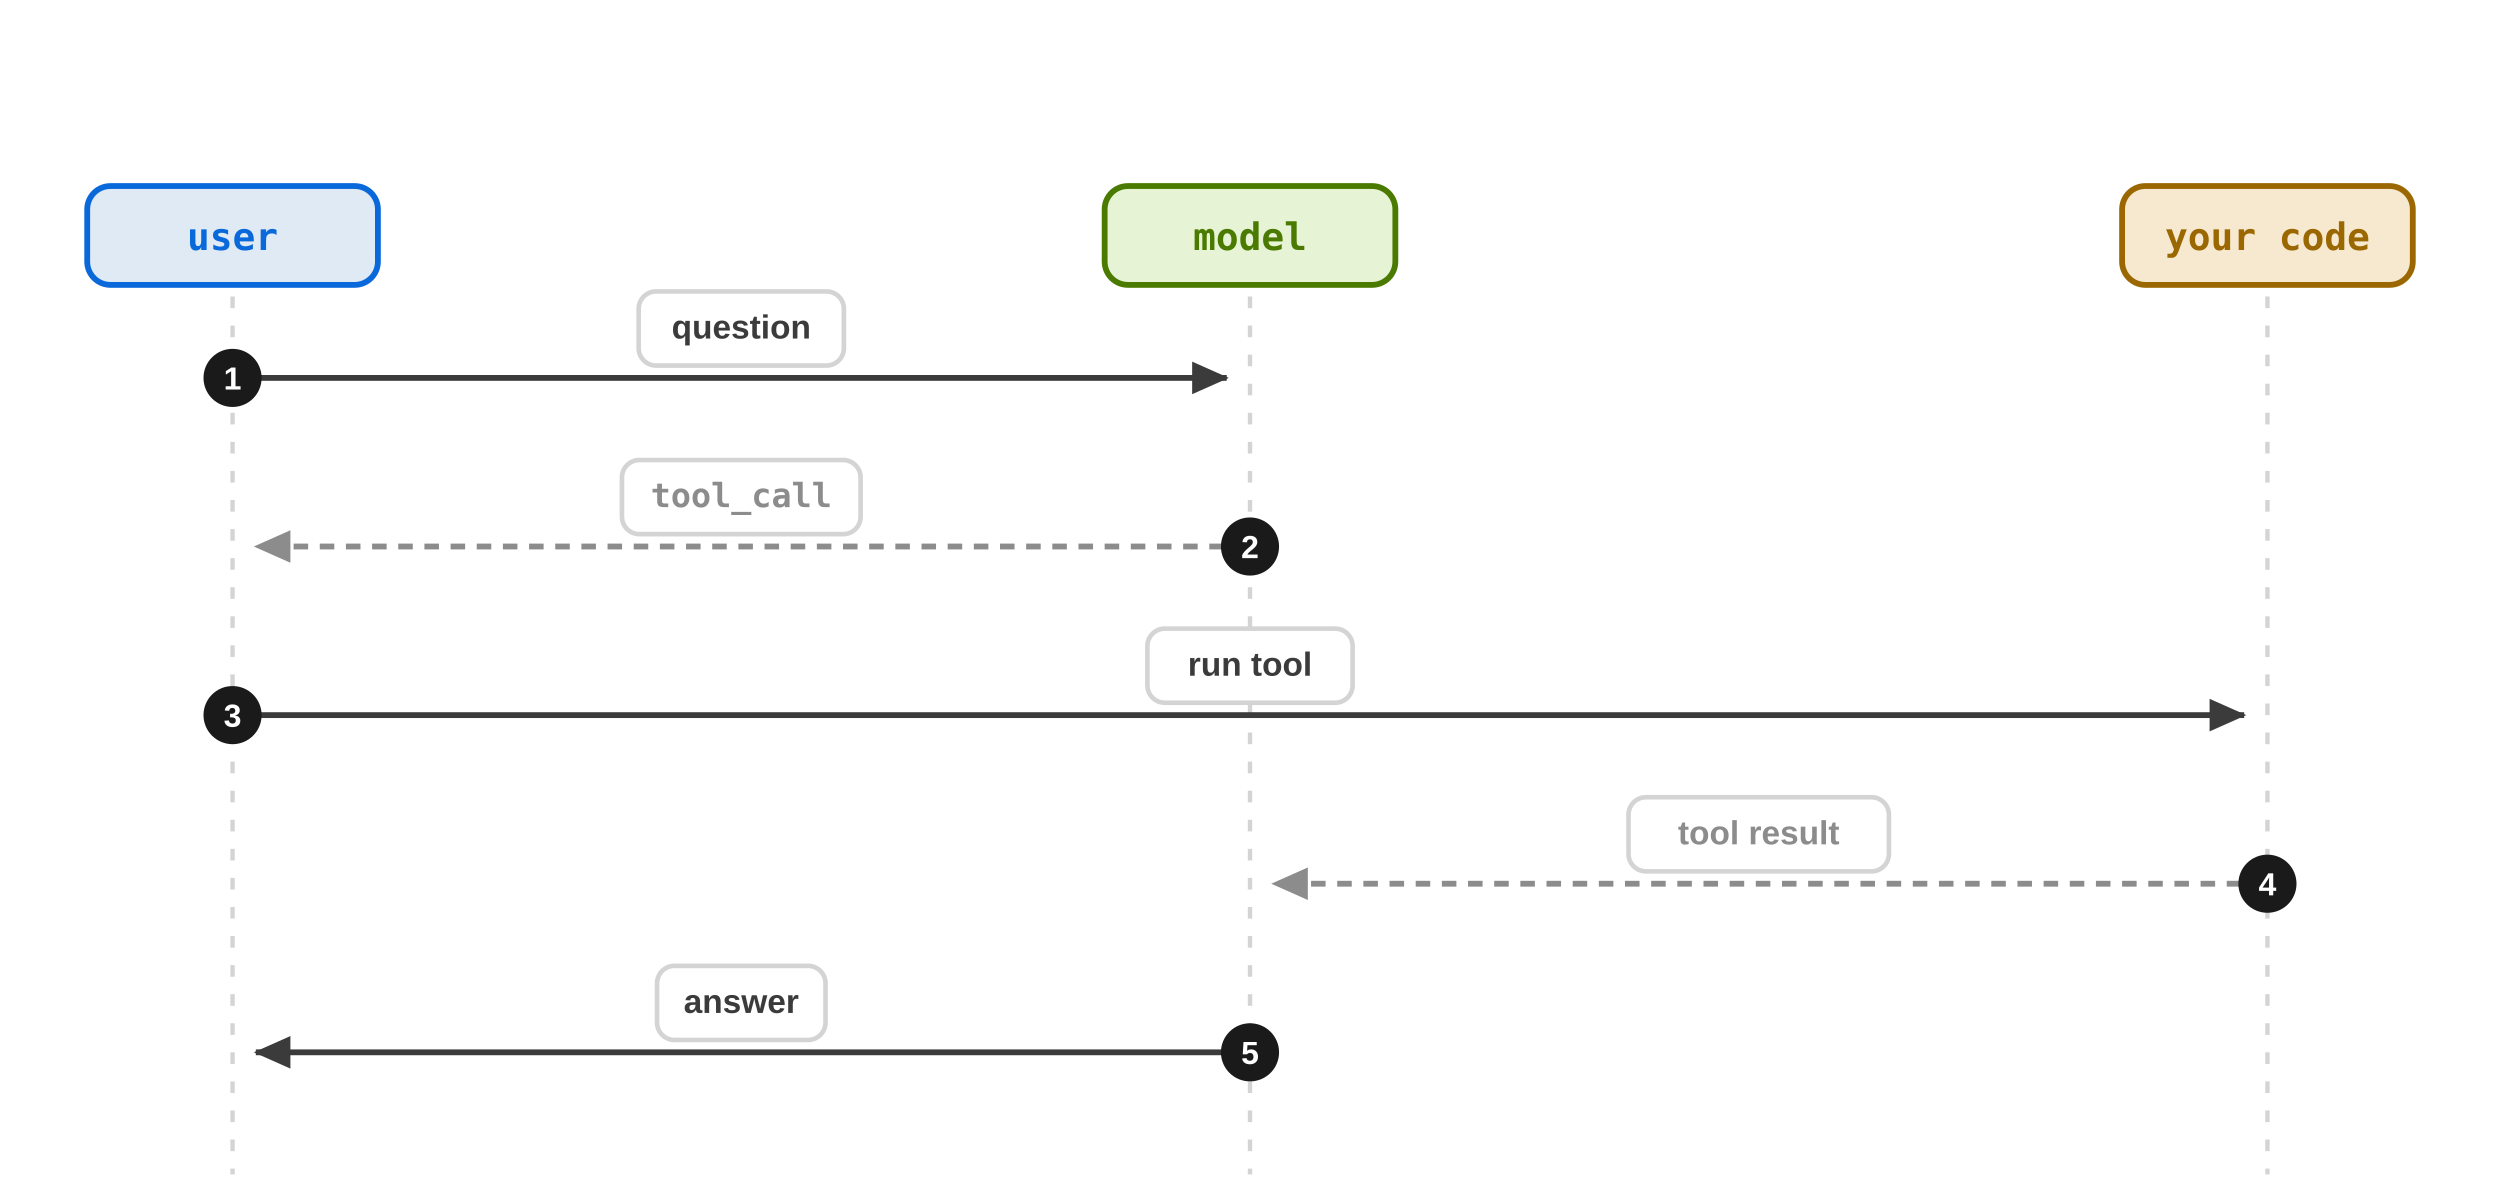
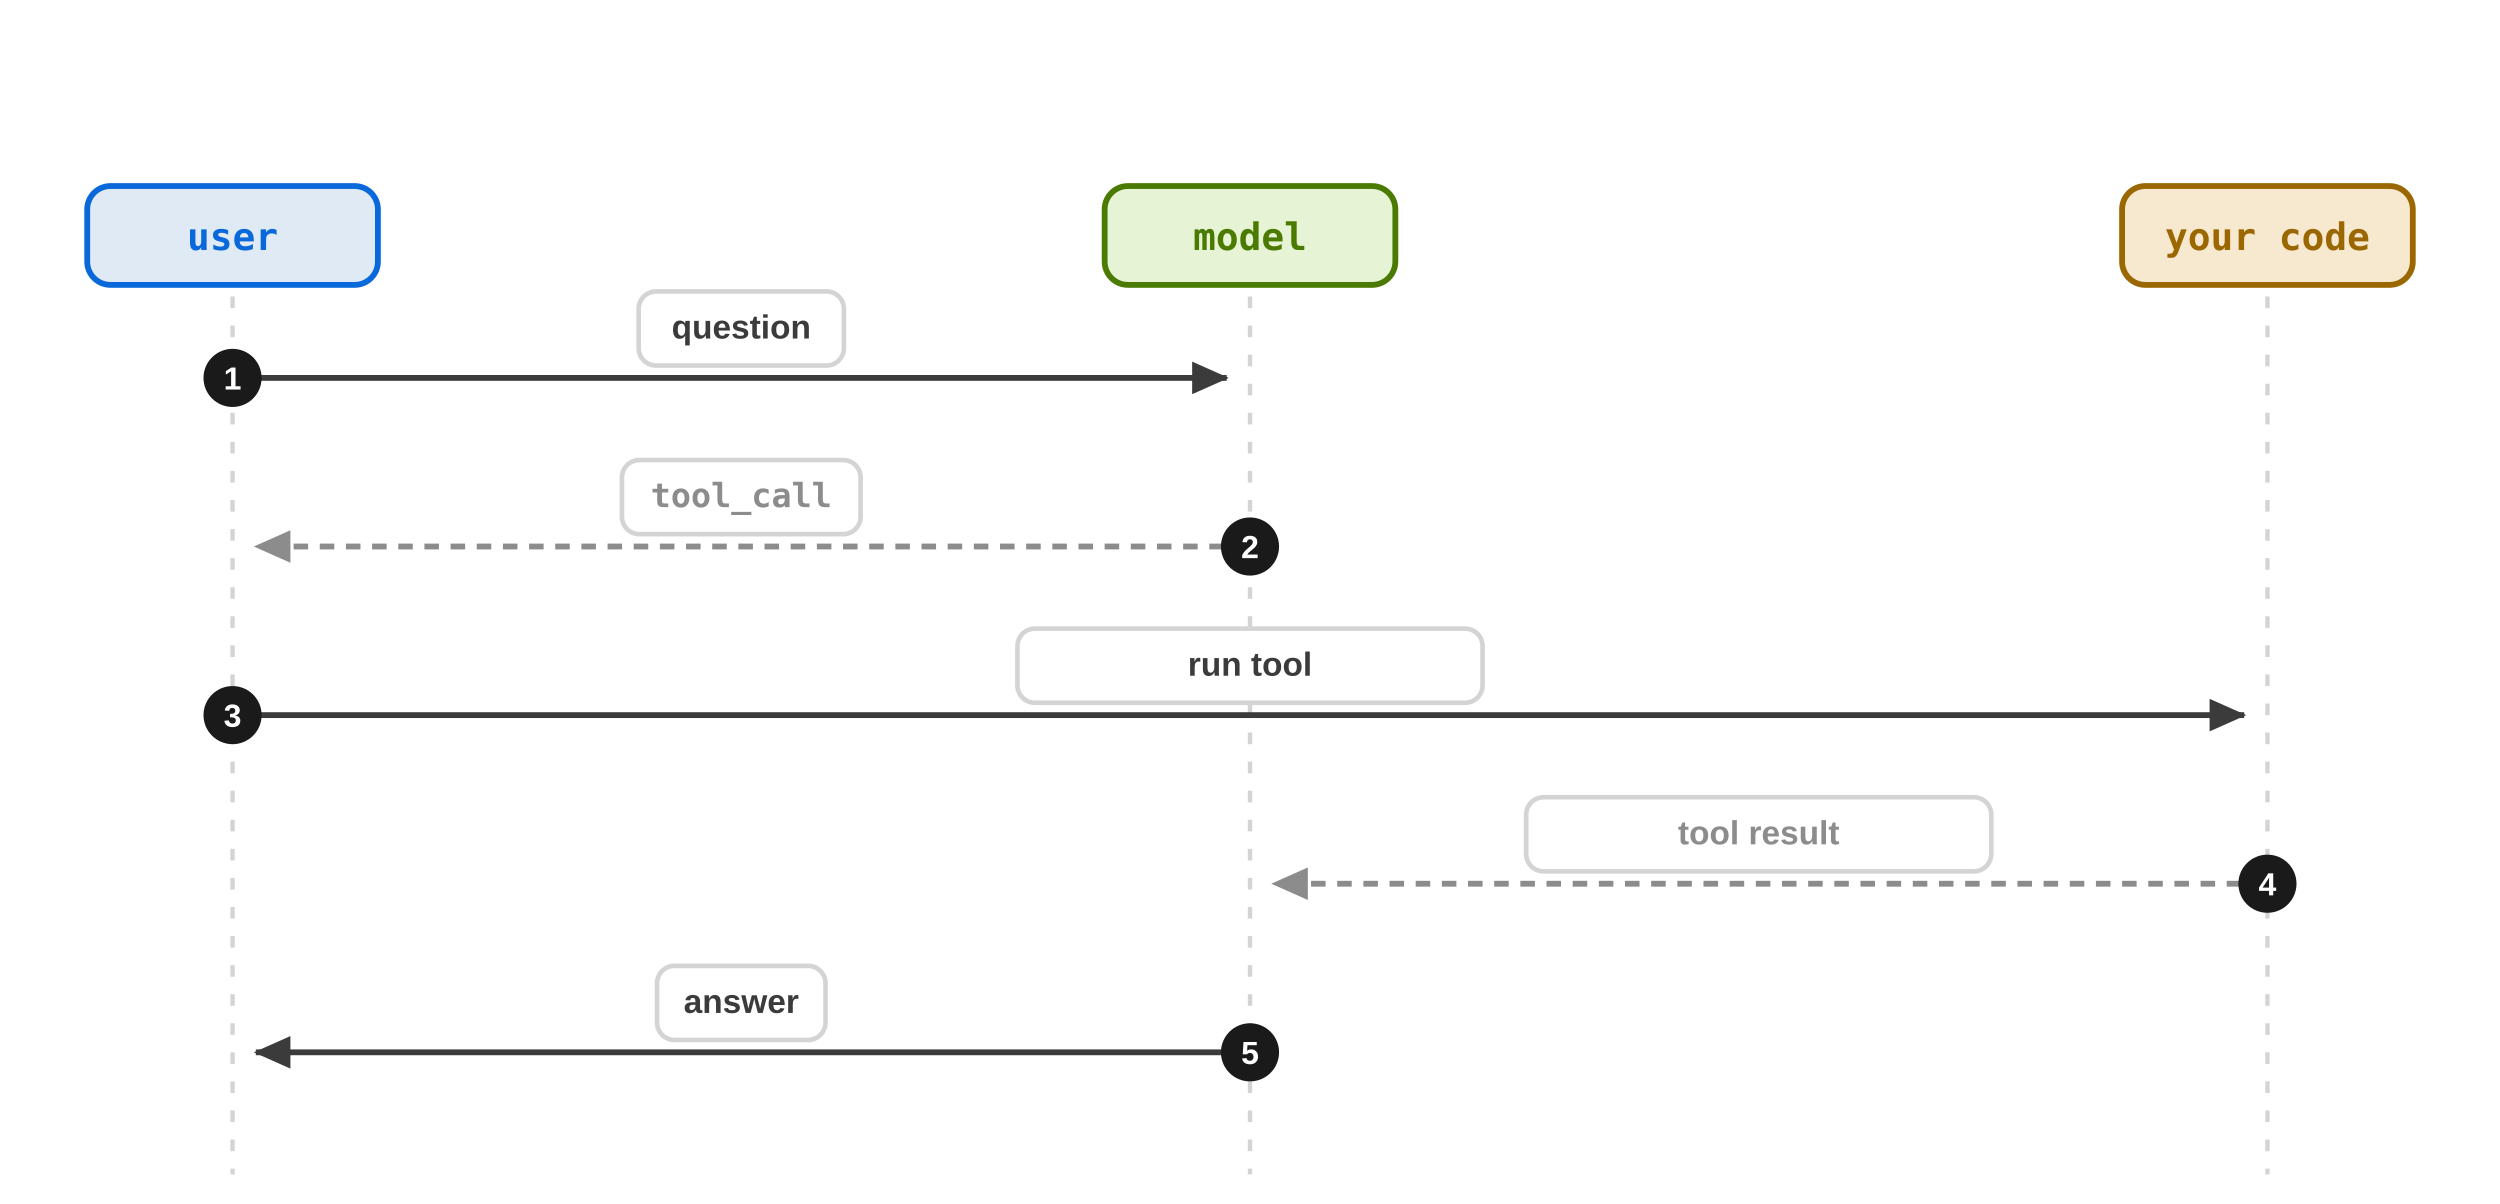
<svg xmlns="http://www.w3.org/2000/svg" class="gfx-dark" viewBox="0 0 860 414" role="img" aria-label="The LLM asks, your code answers, the LLM concludes. The model never runs your function; it only requests the call." preserveAspectRatio="xMidYMid meet" style="width:100%;height:auto;display:block;background:#0d0d0d;border:1px solid #2a2a2a;border-radius:8px;padding:14px;max-width:1040px;margin:1.5rem auto">
  <defs>
    <marker id="sq-a" viewBox="0 0 10 10" refX="8.5" refY="5" markerWidth="7" markerHeight="7" orient="auto">
      <path d="M0,1 L9,5 L0,9 Z" fill="var(--gfx-ink2,#3b3b3b)" />
    </marker>
    <marker id="sq-r" viewBox="0 0 10 10" refX="8.5" refY="5" markerWidth="7" markerHeight="7" orient="auto">
      <path d="M0,1 L9,5 L0,9 Z" fill="var(--gfx-faint,#8c8c8c)" />
    </marker>
  </defs>
  <line x1="80" y1="102" x2="80" y2="404" stroke="var(--gfx-line,#d4d4d4)" stroke-width="1.5" stroke-dasharray="4 6" />
  <rect x="30" y="64" width="100" height="34" rx="8" fill="var(--gfx-tint-blue,#dfeaf5)" stroke="var(--gfx-blue,#0969da)" stroke-width="2" />
  <text x="80" y="86" font-family="ui-monospace, SFMono-Regular, Menlo, Consolas, monospace" font-size="13" fill="var(--gfx-blue,#0969da)" text-anchor="middle" font-weight="700">user</text>
  <line x1="430" y1="102" x2="430" y2="404" stroke="var(--gfx-line,#d4d4d4)" stroke-width="1.5" stroke-dasharray="4 6" />
  <rect x="380" y="64" width="100" height="34" rx="8" fill="var(--gfx-tint-green,#e6f3d4)" stroke="var(--gfx-green,#4a7a00)" stroke-width="2" />
  <text x="430" y="86" font-family="ui-monospace, SFMono-Regular, Menlo, Consolas, monospace" font-size="13" fill="var(--gfx-green,#4a7a00)" text-anchor="middle" font-weight="700">model</text>
  <line x1="780" y1="102" x2="780" y2="404" stroke="var(--gfx-line,#d4d4d4)" stroke-width="1.5" stroke-dasharray="4 6" />
  <rect x="730" y="64" width="100" height="34" rx="8" fill="var(--gfx-tint-amber,#f7e9cf)" stroke="var(--gfx-amber,#9a6700)" stroke-width="2" />
  <text x="780" y="86" font-family="ui-monospace, SFMono-Regular, Menlo, Consolas, monospace" font-size="13" fill="var(--gfx-amber,#9a6700)" text-anchor="middle" font-weight="700">your code</text>
  <path d="M 80 130 L 422 130" fill="none" stroke="var(--gfx-ink2,#3b3b3b)" stroke-width="2" marker-end="url(#sq-a)" />
  <circle cx="80" cy="130" r="10" fill="var(--gfx-ink,#1a1a1a)" />
  <text x="80" y="134" font-family="Arial, 'Helvetica Neue', Helvetica, sans-serif" font-size="11" fill="var(--gfx-bg,#ffffff)" text-anchor="middle" font-weight="700">1</text>
  <rect x="219.7" y="100.25" width="70.6" height="25.5" rx="6" fill="var(--gfx-bg,#ffffff)" stroke="var(--gfx-line,#d4d4d4)" stroke-width="1.6" />
  <text x="255" y="116.45" font-family="Arial, 'Helvetica Neue', Helvetica, sans-serif" font-size="11.5" fill="var(--gfx-ink2,#3b3b3b)" text-anchor="middle" font-weight="700">question</text>
  <path d="M 430 188 L 88 188" fill="none" stroke="var(--gfx-faint,#8c8c8c)" stroke-width="2" stroke-dasharray="5 4" marker-end="url(#sq-r)" />
  <circle cx="430" cy="188" r="10" fill="var(--gfx-ink,#1a1a1a)" />
  <text x="430" y="192" font-family="Arial, 'Helvetica Neue', Helvetica, sans-serif" font-size="11" fill="var(--gfx-bg,#ffffff)" text-anchor="middle" font-weight="700">2</text>
  <rect x="213.95" y="158.25" width="82.1" height="25.5" rx="6" fill="var(--gfx-bg,#ffffff)" stroke="var(--gfx-line,#d4d4d4)" stroke-width="1.6" />
  <text x="255" y="174.45" font-family="ui-monospace, SFMono-Regular, Menlo, Consolas, monospace" font-size="11.5" fill="var(--gfx-faint,#8c8c8c)" text-anchor="middle" font-weight="700">tool_call</text>
  <path d="M 80 246 L 772 246" fill="none" stroke="var(--gfx-ink2,#3b3b3b)" stroke-width="2" marker-end="url(#sq-a)" />
  <circle cx="80" cy="246" r="10" fill="var(--gfx-ink,#1a1a1a)" />
  <text x="80" y="250" font-family="Arial, 'Helvetica Neue', Helvetica, sans-serif" font-size="11" fill="var(--gfx-bg,#ffffff)" text-anchor="middle" font-weight="700">3</text>
-   <rect x="394.7" y="216.25" width="70.6" height="25.5" rx="6" fill="var(--gfx-bg,#ffffff)" stroke="var(--gfx-line,#d4d4d4)" stroke-width="1.6" />
+   <rect x="350" y="216.25" width="160" height="25.5" rx="6" fill="var(--gfx-bg,#ffffff)" stroke="var(--gfx-line,#d4d4d4)" stroke-width="1.6" />
  <text x="430" y="232.45" font-family="Arial, 'Helvetica Neue', Helvetica, sans-serif" font-size="11.5" fill="var(--gfx-ink2,#3b3b3b)" text-anchor="middle" font-weight="700">run tool</text>
  <path d="M 780 304 L 438 304" fill="none" stroke="var(--gfx-faint,#8c8c8c)" stroke-width="2" stroke-dasharray="5 4" marker-end="url(#sq-r)" />
  <circle cx="780" cy="304" r="10" fill="var(--gfx-ink,#1a1a1a)" />
  <text x="780" y="308" font-family="Arial, 'Helvetica Neue', Helvetica, sans-serif" font-size="11" fill="var(--gfx-bg,#ffffff)" text-anchor="middle" font-weight="700">4</text>
-   <rect x="560.212" y="274.25" width="89.575" height="25.5" rx="6" fill="var(--gfx-bg,#ffffff)" stroke="var(--gfx-line,#d4d4d4)" stroke-width="1.6" />
+   <rect x="525" y="274.25" width="160" height="25.5" rx="6" fill="var(--gfx-bg,#ffffff)" stroke="var(--gfx-line,#d4d4d4)" stroke-width="1.6" />
  <text x="605" y="290.45" font-family="Arial, 'Helvetica Neue', Helvetica, sans-serif" font-size="11.5" fill="var(--gfx-faint,#8c8c8c)" text-anchor="middle" font-weight="700">tool result</text>
  <path d="M 430 362 L 88 362" fill="none" stroke="var(--gfx-ink2,#3b3b3b)" stroke-width="2" marker-end="url(#sq-a)" />
  <circle cx="430" cy="362" r="10" fill="var(--gfx-ink,#1a1a1a)" />
  <text x="430" y="366" font-family="Arial, 'Helvetica Neue', Helvetica, sans-serif" font-size="11" fill="var(--gfx-bg,#ffffff)" text-anchor="middle" font-weight="700">5</text>
  <rect x="226.025" y="332.25" width="57.95" height="25.5" rx="6" fill="var(--gfx-bg,#ffffff)" stroke="var(--gfx-line,#d4d4d4)" stroke-width="1.6" />
  <text x="255" y="348.45" font-family="Arial, 'Helvetica Neue', Helvetica, sans-serif" font-size="11.5" fill="var(--gfx-ink2,#3b3b3b)" text-anchor="middle" font-weight="700">answer</text>
</svg>
